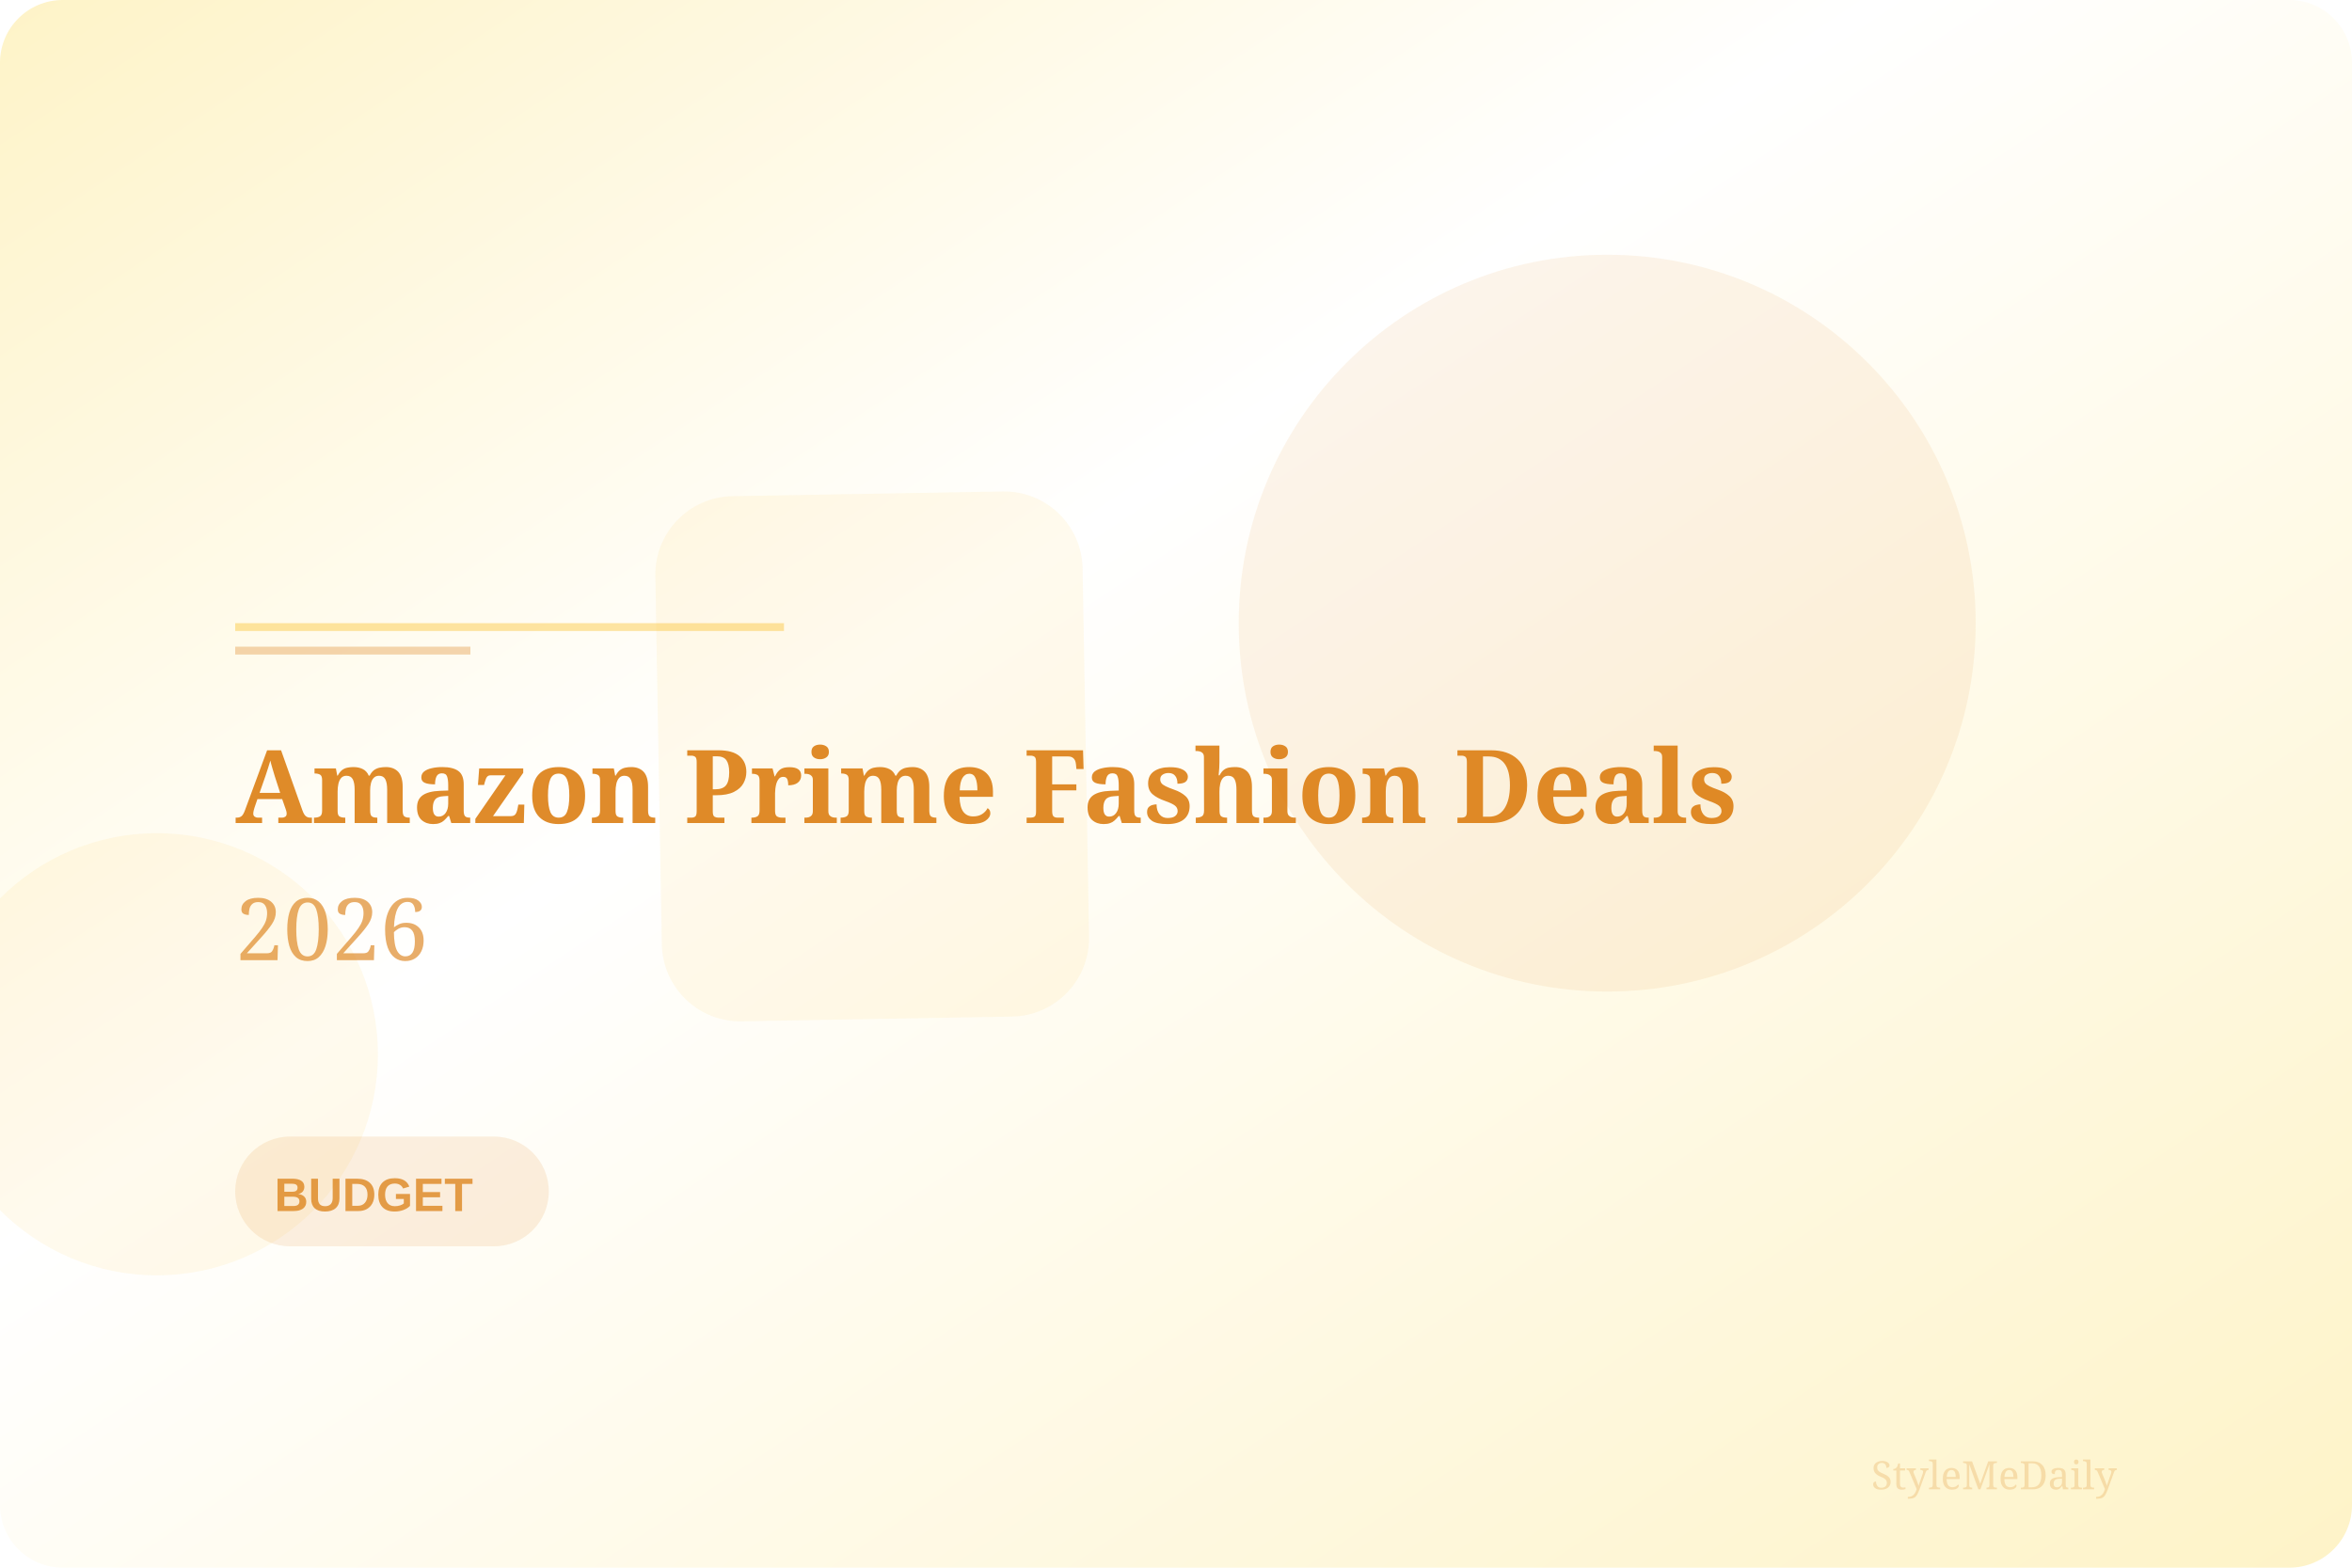
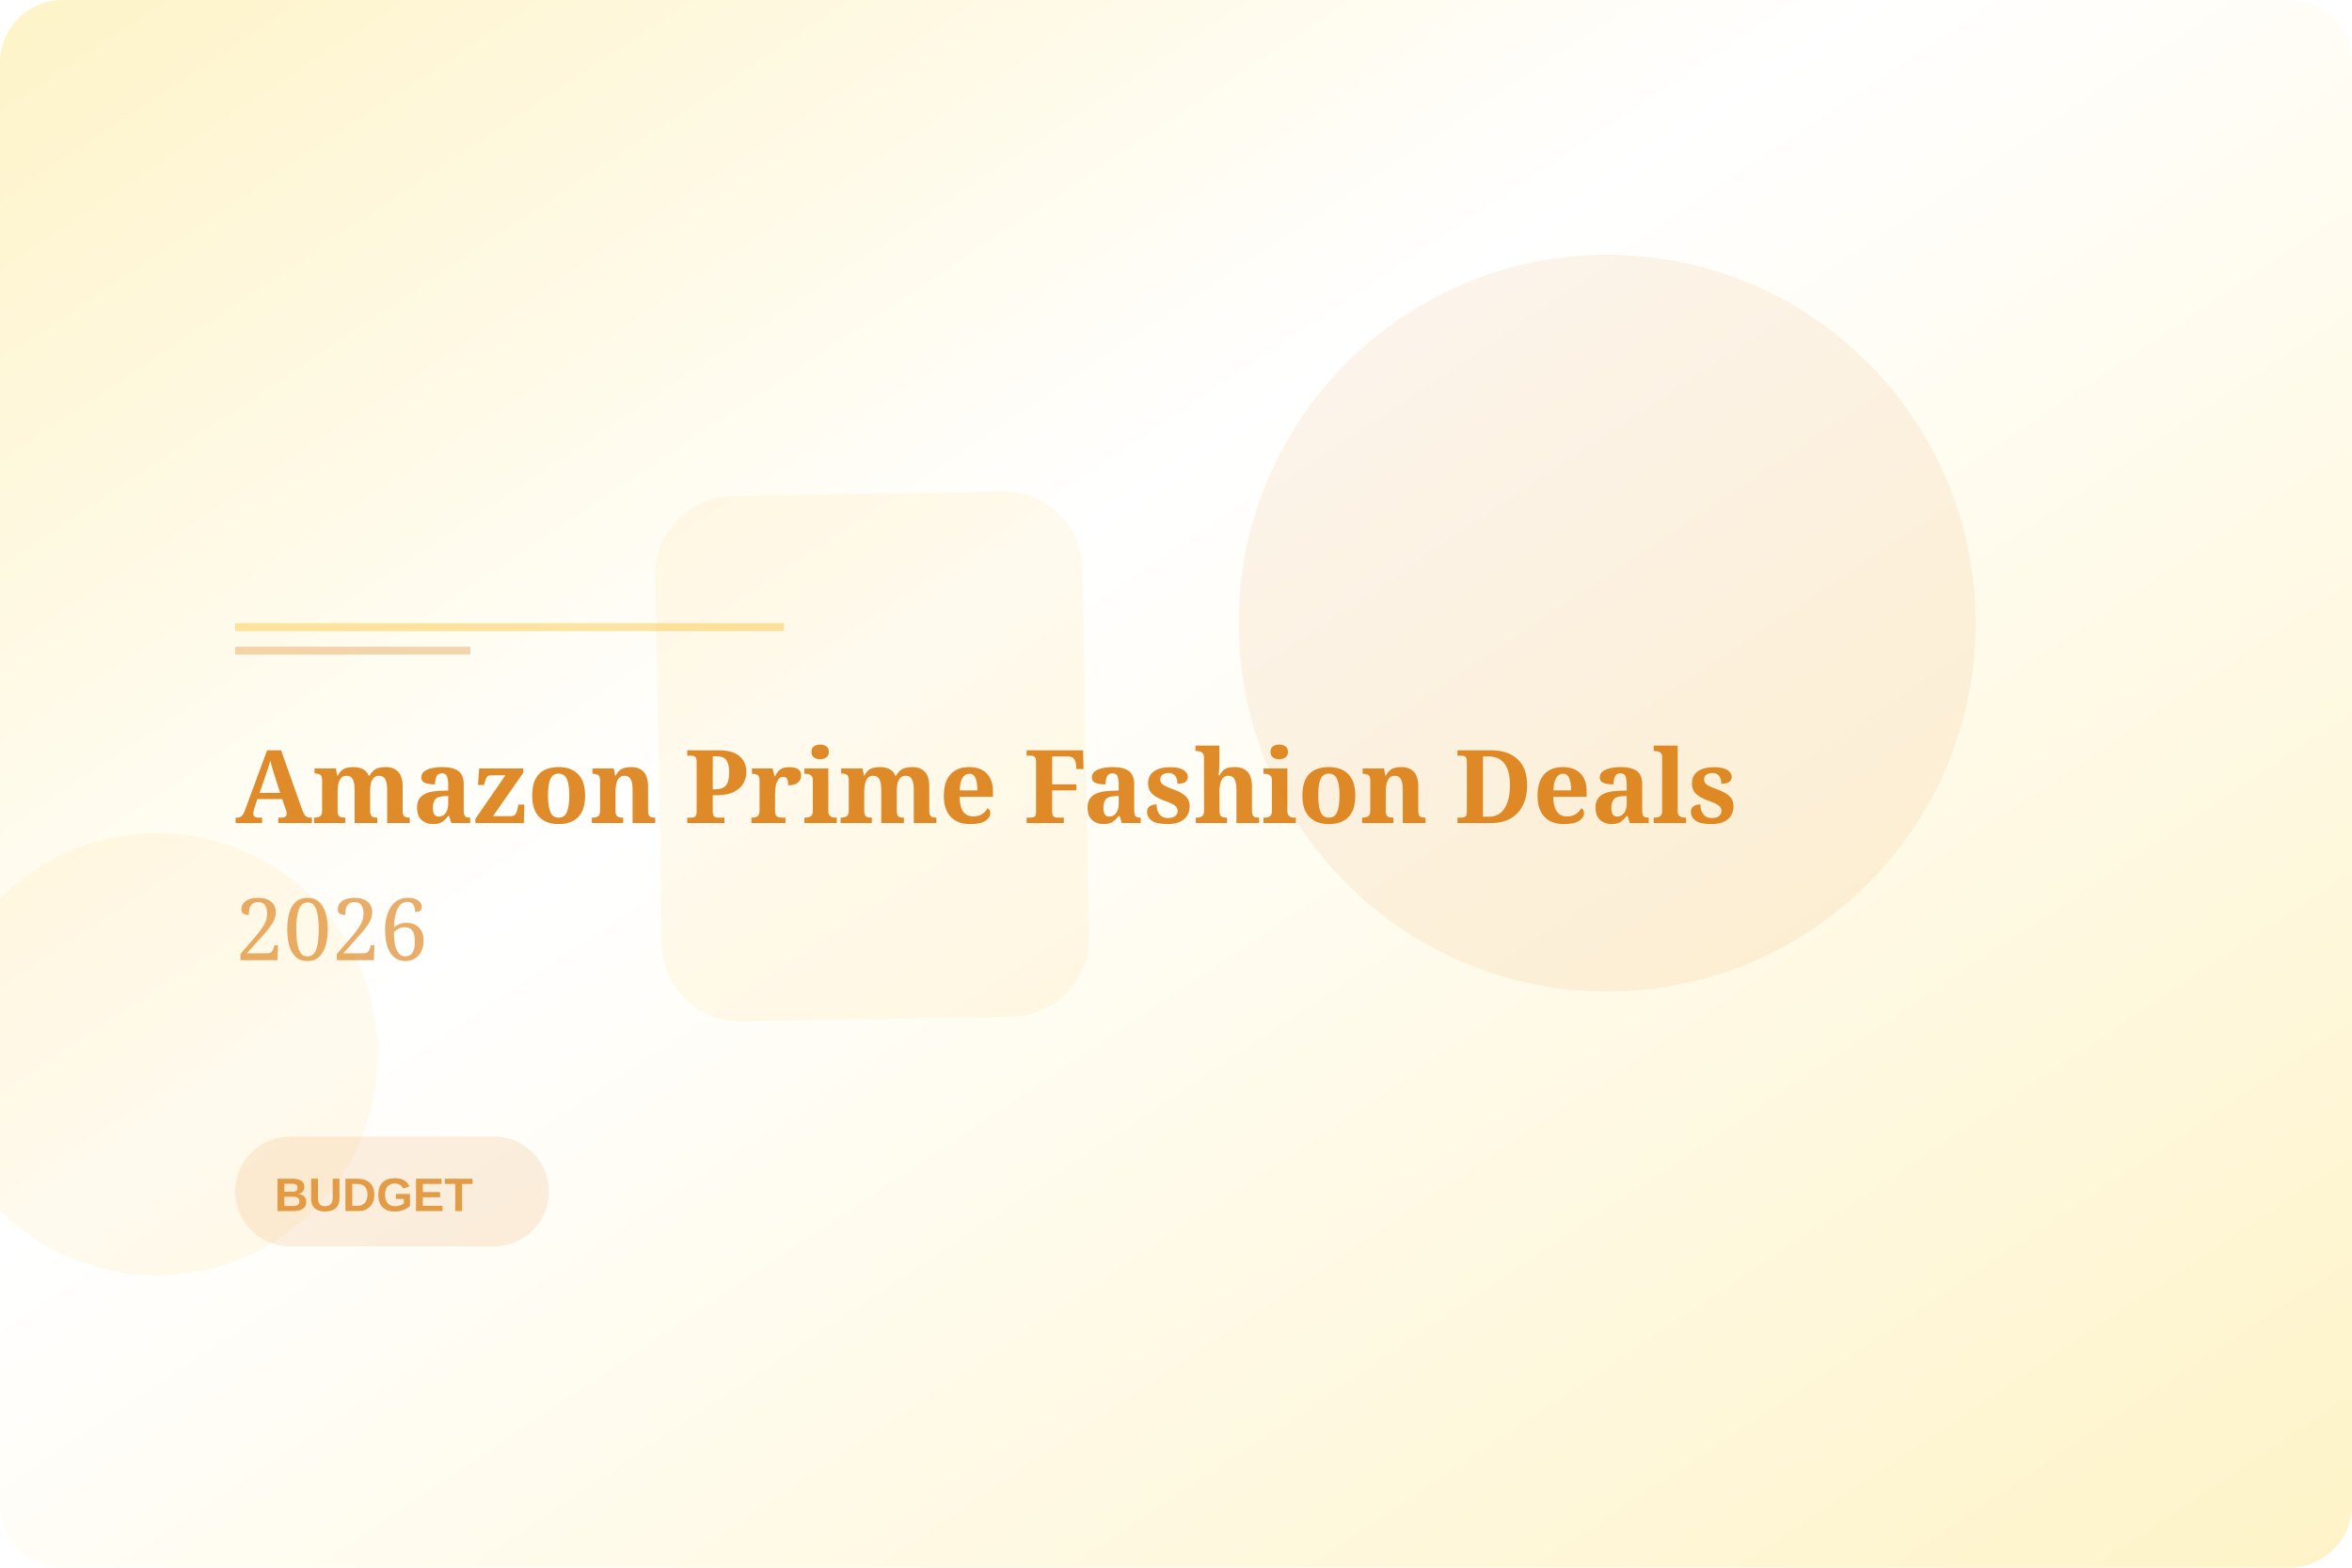
<svg xmlns="http://www.w3.org/2000/svg" width="600" height="400" viewBox="0 0 600 400">
  <defs>
    <linearGradient id="gbg-3110" x1="0%" y1="0%" x2="100%" y2="100%">
      <stop offset="0%" stop-color="#FEF3C7" />
      <stop offset="40%" stop-color="white" />
      <stop offset="100%" stop-color="#FEF3C7" />
    </linearGradient>
    <linearGradient id="gaccent-3110" x1="0%" y1="0%" x2="100%" y2="100%">
      <stop offset="0%" stop-color="#D97706" stop-opacity="0.15" />
      <stop offset="100%" stop-color="#FBBF24" stop-opacity="0.1" />
    </linearGradient>
  </defs>
  <rect width="600" height="400" fill="url(#gbg-3110)" rx="16" />
  <g opacity="0.08">
    <circle cx="410" cy="159" r="94" fill="#D97706" />
    <rect x="168" y="126" width="109" height="134" rx="20" fill="#FBBF24" transform="rotate(-1, 222, 193)" />
    <circle cx="40" cy="269" r="56.4" fill="#FBBF24" />
  </g>
  <line x1="60" y1="160" x2="200" y2="160" stroke="#FBBF24" stroke-width="2" opacity="0.4" />
  <line x1="60" y1="166" x2="120" y2="166" stroke="#D97706" stroke-width="2" opacity="0.3" />
  <text x="60" y="210" font-family="Georgia, serif" font-size="26" font-weight="bold" fill="#D97706" opacity="0.85">
    Amazon Prime Fashion Deals
  </text>
  <text x="60" y="245" font-family="Georgia, serif" font-size="22" fill="#D97706" opacity="0.6">
    2026
  </text>
  <rect x="60" y="290" width="80" height="28" rx="14" fill="#D97706" opacity="0.12" />
  <text x="70" y="309" font-family="Arial, sans-serif" font-size="12" fill="#D97706" opacity="0.7" font-weight="600" text-transform="uppercase">BUDGET</text>
-   <text x="540" y="380" font-family="Georgia, serif" font-size="10" fill="#D97706" opacity="0.2" text-anchor="end">StyleMeDaily</text>
</svg>
